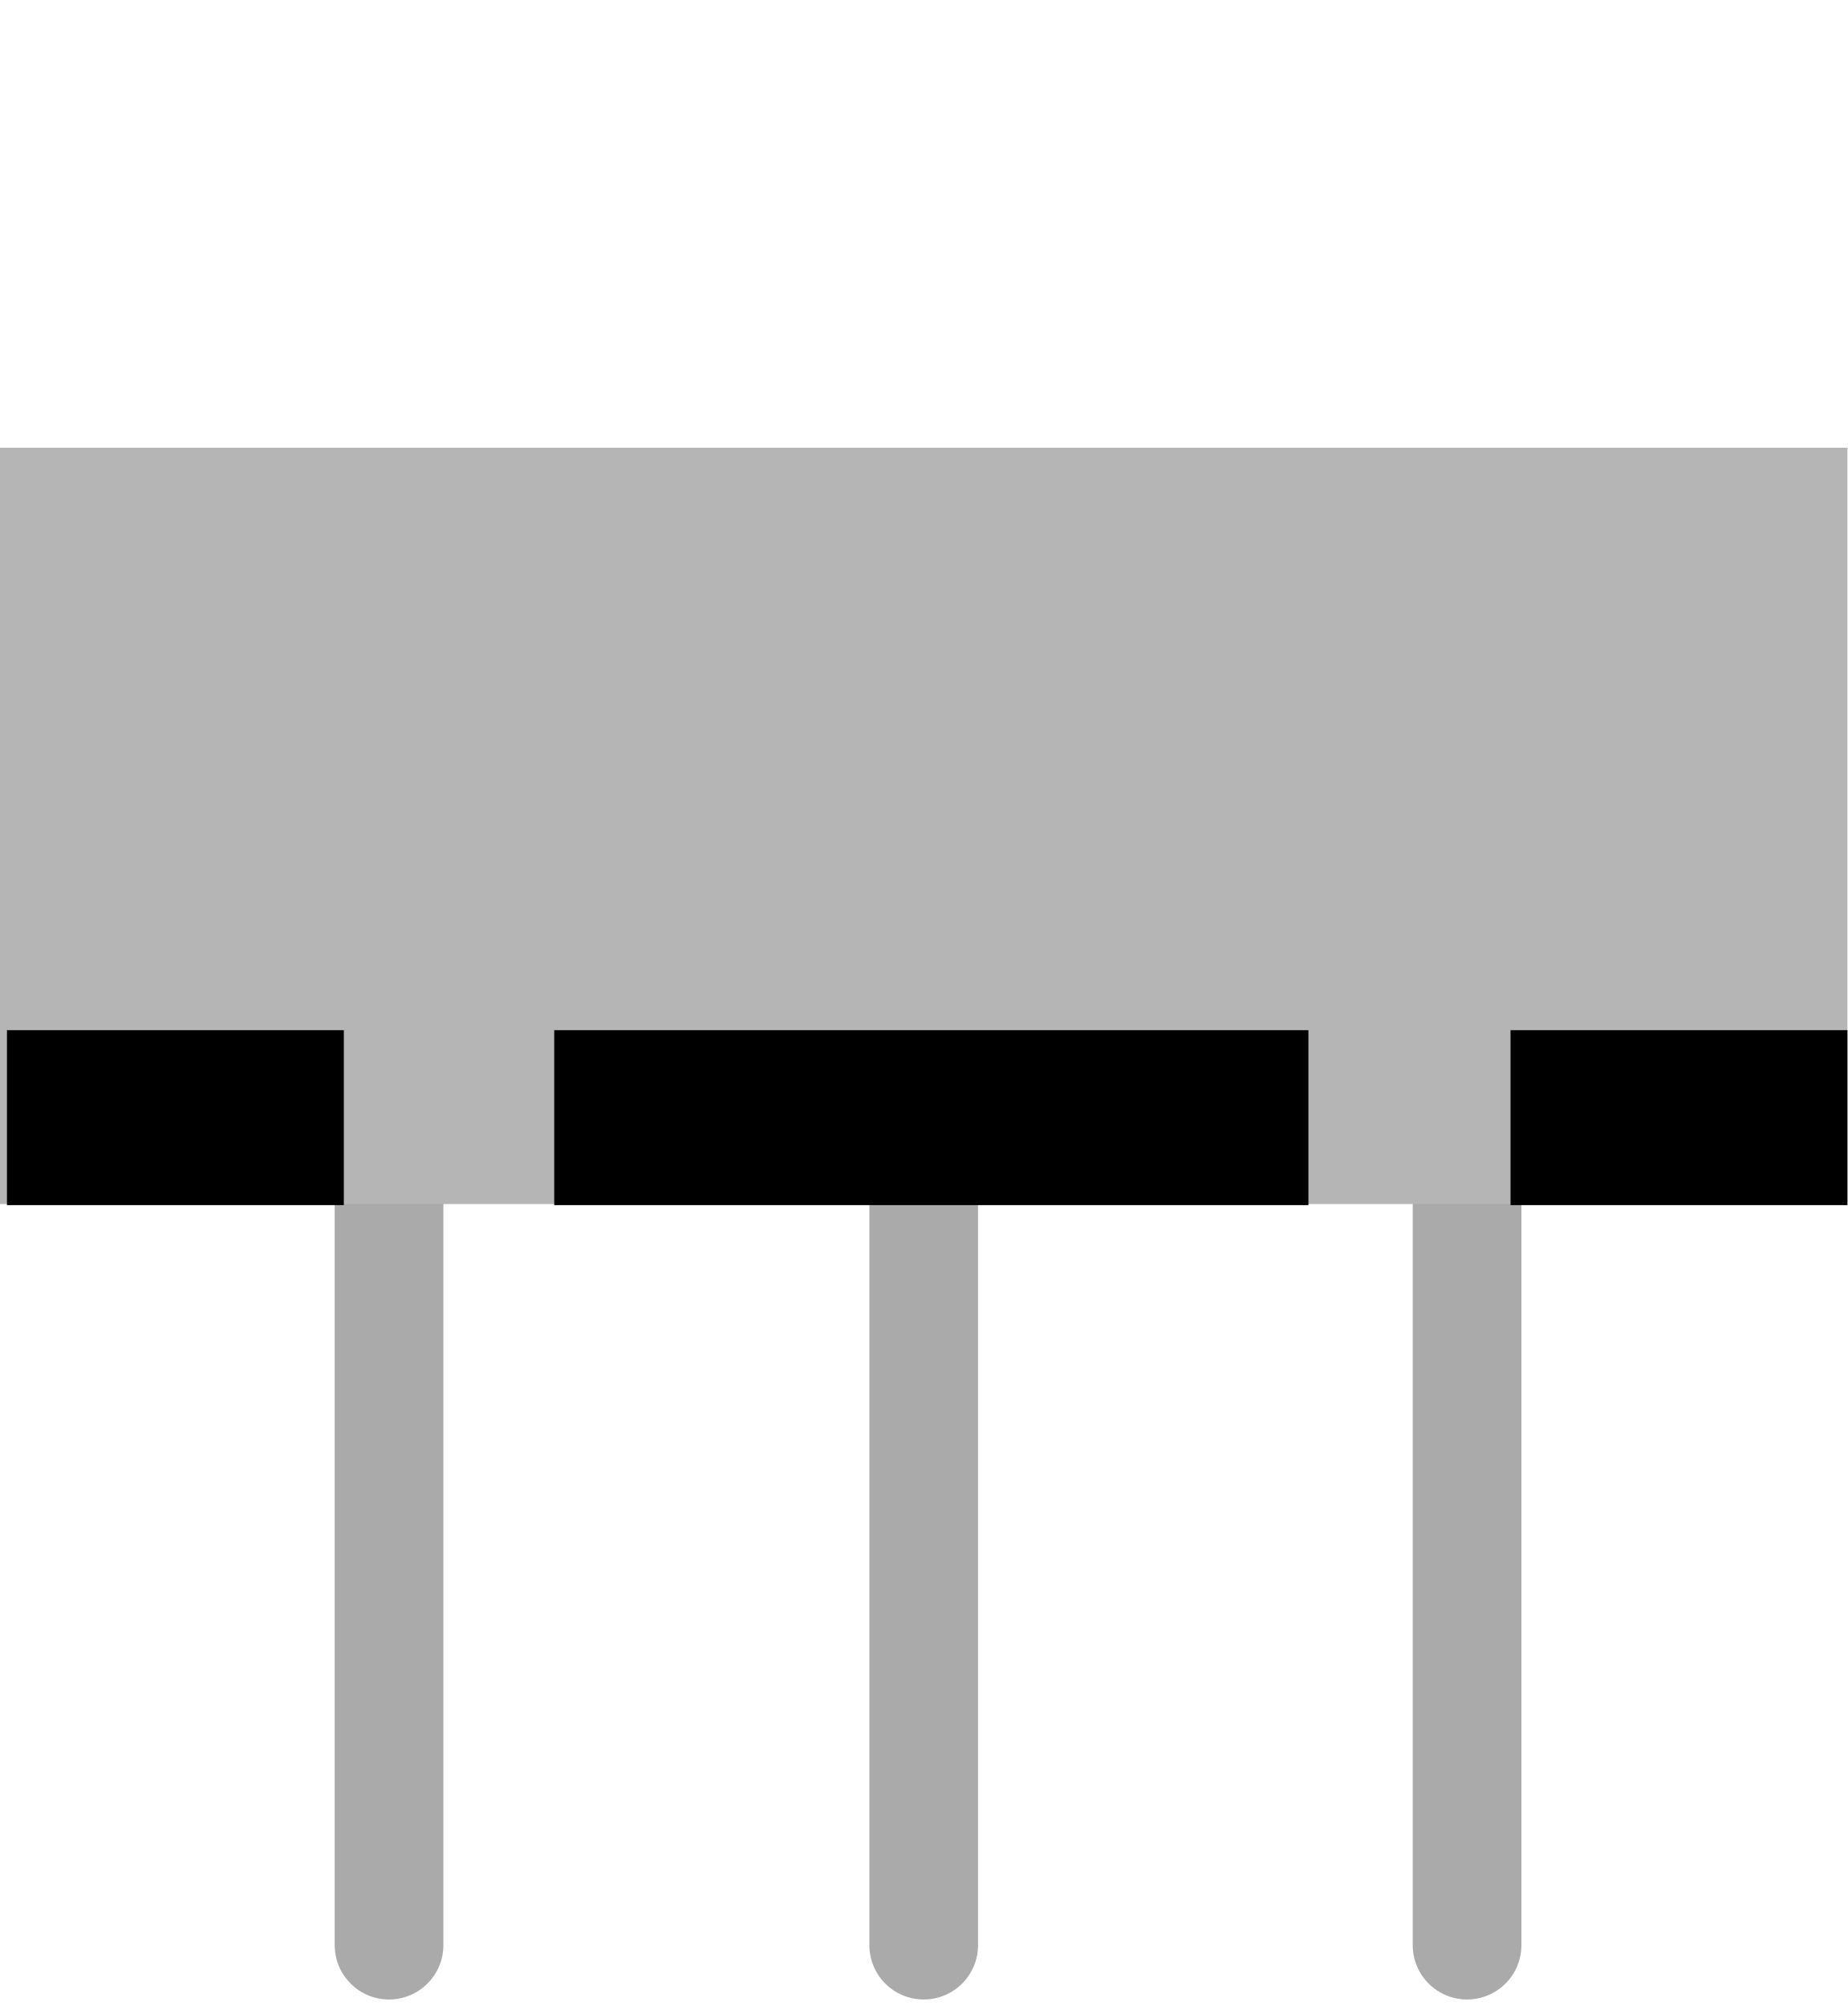
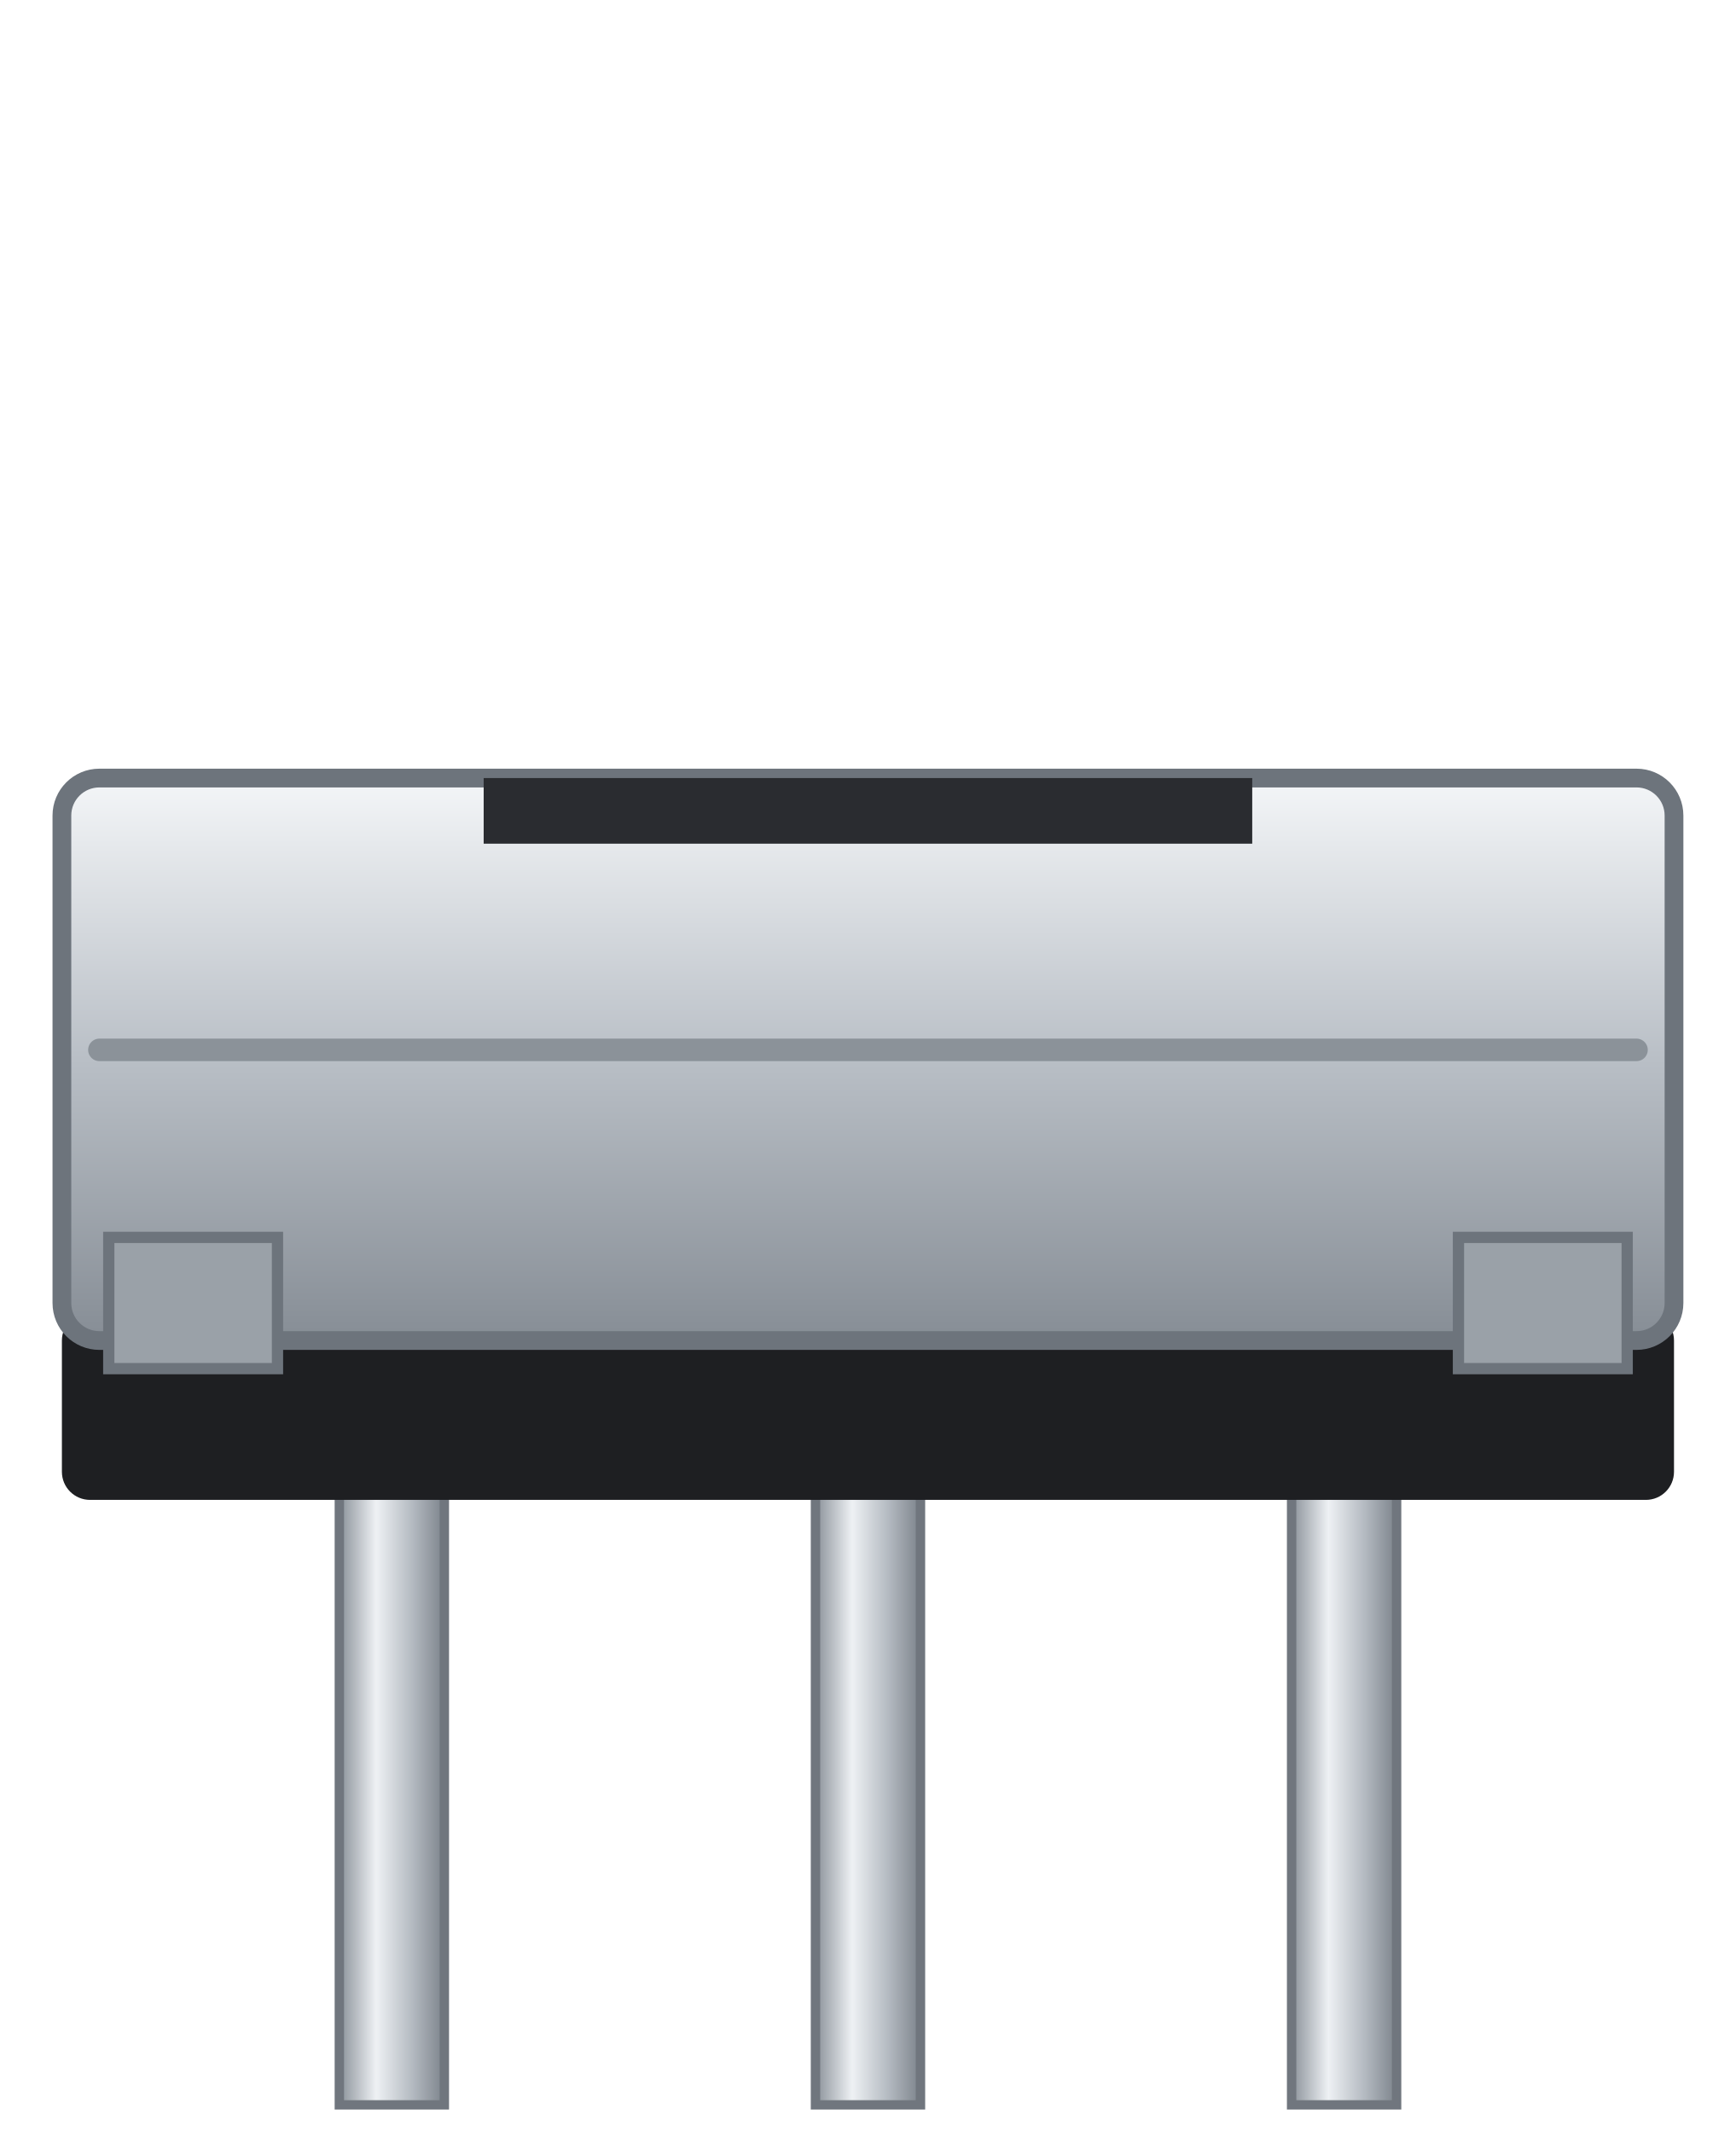
- <svg xmlns="http://www.w3.org/2000/svg" width="8.5mm" height="9.23mm" version="1.1" viewBox="0 0 8.5 9.23">
+ <svg xmlns="http://www.w3.org/2000/svg" version="1.1" width="35px" height="43px" viewBox="0 0 35 43">
  <defs>
-     <radialGradient id="a" cx="9.33" cy="122" r="4.25" gradientTransform="matrix(1.75 -.511 .28 .959 -41.2 8.15)" gradientUnits="userSpaceOnUse">
-       <stop stop-color="#808080" offset="0" />
-       <stop stop-color="#b5b5b5" offset="1" />
+     <linearGradient id="luz" x1="0" y1="0" x2="0" y2="1">
+       <stop offset="0" stop-color="#ffffff" stop-opacity="0.16" />
+       <stop offset="0.45" stop-color="#ffffff" stop-opacity="0" />
+       <stop offset="1" stop-color="#000000" stop-opacity="0.22" />
+     </linearGradient>
+     <linearGradient id="metal" x1="0" y1="0" x2="0" y2="1">
+       <stop offset="0" stop-color="#f4f6f8" />
+       <stop offset="0.5" stop-color="#b9bfc6" />
+       <stop offset="1" stop-color="#868d95" />
+     </linearGradient>
+     <linearGradient id="metal-h" x1="0" y1="0" x2="1" y2="0">
+       <stop offset="0" stop-color="#8a9199" />
+       <stop offset="0.35" stop-color="#eef1f4" />
+       <stop offset="0.7" stop-color="#b3b9c0" />
+       <stop offset="1" stop-color="#7c838b" />
+     </linearGradient>
+     <radialGradient id="lata" cx="0.4" cy="0.38" r="0.66">
+       <stop offset="0" stop-color="#f6f8fa" />
+       <stop offset="0.6" stop-color="#c3c9cf" />
+       <stop offset="1" stop-color="#8c939b" />
+     </radialGradient>
+     <linearGradient id="plastico" x1="0" y1="0" x2="0" y2="1">
+       <stop offset="0" stop-color="#3a3c40" />
+       <stop offset="1" stop-color="#16171a" />
+     </linearGradient>
+     <linearGradient id="ouro" x1="0" y1="0" x2="0" y2="1">
+       <stop offset="0" stop-color="#f4dc8c" />
+       <stop offset="1" stop-color="#b88a2c" />
+     </linearGradient>
+     <radialGradient id="cupula" cx="0.36" cy="0.3" r="0.78">
+       <stop offset="0" stop-color="#ffffff" stop-opacity="0.6" />
+       <stop offset="0.32" stop-color="#ffffff" stop-opacity="0.1" />
+       <stop offset="1" stop-color="#000000" stop-opacity="0.32" />
+     </radialGradient>
+     <radialGradient id="borda-capa" cx="0.5" cy="0.5" r="0.5">
+       <stop offset="0.72" stop-color="#000000" stop-opacity="0" />
+       <stop offset="1" stop-color="#000000" stop-opacity="0.45" />
+     </radialGradient>
+     <linearGradient id="aco" x1="0" y1="0" x2="1" y2="1">
+       <stop offset="0" stop-color="#eef1f3" />
+       <stop offset="0.5" stop-color="#c3c9cf" />
+       <stop offset="1" stop-color="#959ca4" />
+     </linearGradient>
+     <radialGradient id="knob" cx="0.4" cy="0.35" r="0.7">
+       <stop offset="0" stop-color="#4a4d52" />
+       <stop offset="0.7" stop-color="#202124" />
+       <stop offset="1" stop-color="#0d0e10" />
+     </radialGradient>
+     <radialGradient id="cromo" cx="0.38" cy="0.32" r="0.8">
+       <stop offset="0" stop-color="#fbfcfd" />
+       <stop offset="0.45" stop-color="#c9ced4" />
+       <stop offset="0.8" stop-color="#8e959d" />
+       <stop offset="1" stop-color="#b7bdc3" />
    </radialGradient>
  </defs>
-   <g fill="#aaa" stroke-width=".067">
-     <rect x="4" y="5" width=".5" height="4.2" rx=".25" ry=".25" />
-     <rect x="1.54" y="5" width=".5" height="4.2" rx=".25" ry=".25" />
-     <rect x="6.5" y="5" width=".5" height="4.2" rx=".25" ry=".25" />
-   </g>
-   <rect x="0" y="2.06" width="8.5" height="3.48" fill="url(#a)" stroke-width=".055" />
-   <rect x=".032" y="4.74" width="1.55" height=".805" stroke-width=".064" />
-   <rect x="6.95" y="4.74" width="1.55" height=".805" stroke-width=".064" />
-   <rect x="2.55" y="4.74" width="3.47" height=".805" stroke-width=".096" />
+   <rect x="6.842" y="29.858" width="2.117" height="12.575" fill="url(#metal-h)" stroke="#70767e" stroke-width="0.189" />
+   <rect x="16.442" y="29.858" width="2.117" height="12.575" fill="url(#metal-h)" stroke="#70767e" stroke-width="0.189" />
+   <rect x="26.042" y="29.858" width="2.117" height="12.575" fill="url(#metal-h)" stroke="#70767e" stroke-width="0.189" />
+   <rect x="1.248" y="26.457" width="32.504" height="3.78" rx="0.567" fill="#1e1f22" />
+   <rect x="1.248" y="15.685" width="32.504" height="11.339" rx="0.756" fill="url(#metal)" stroke="#6d747c" stroke-width="0.378" />
+   <rect x="9.752" y="15.685" width="15.496" height="1.323" fill="#2a2c30" />
+   <rect x="2.193" y="24.945" width="3.402" height="2.646" fill="#9aa1a8" stroke="#6d747c" stroke-width="0.227" />
+   <rect x="29.406" y="24.945" width="3.402" height="2.646" fill="#9aa1a8" stroke="#6d747c" stroke-width="0.227" />
+   <path d="M2.004 21.165 L32.996 21.165" fill="none" stroke="#8b9299" stroke-width="0.454" stroke-linecap="round" />
</svg>
